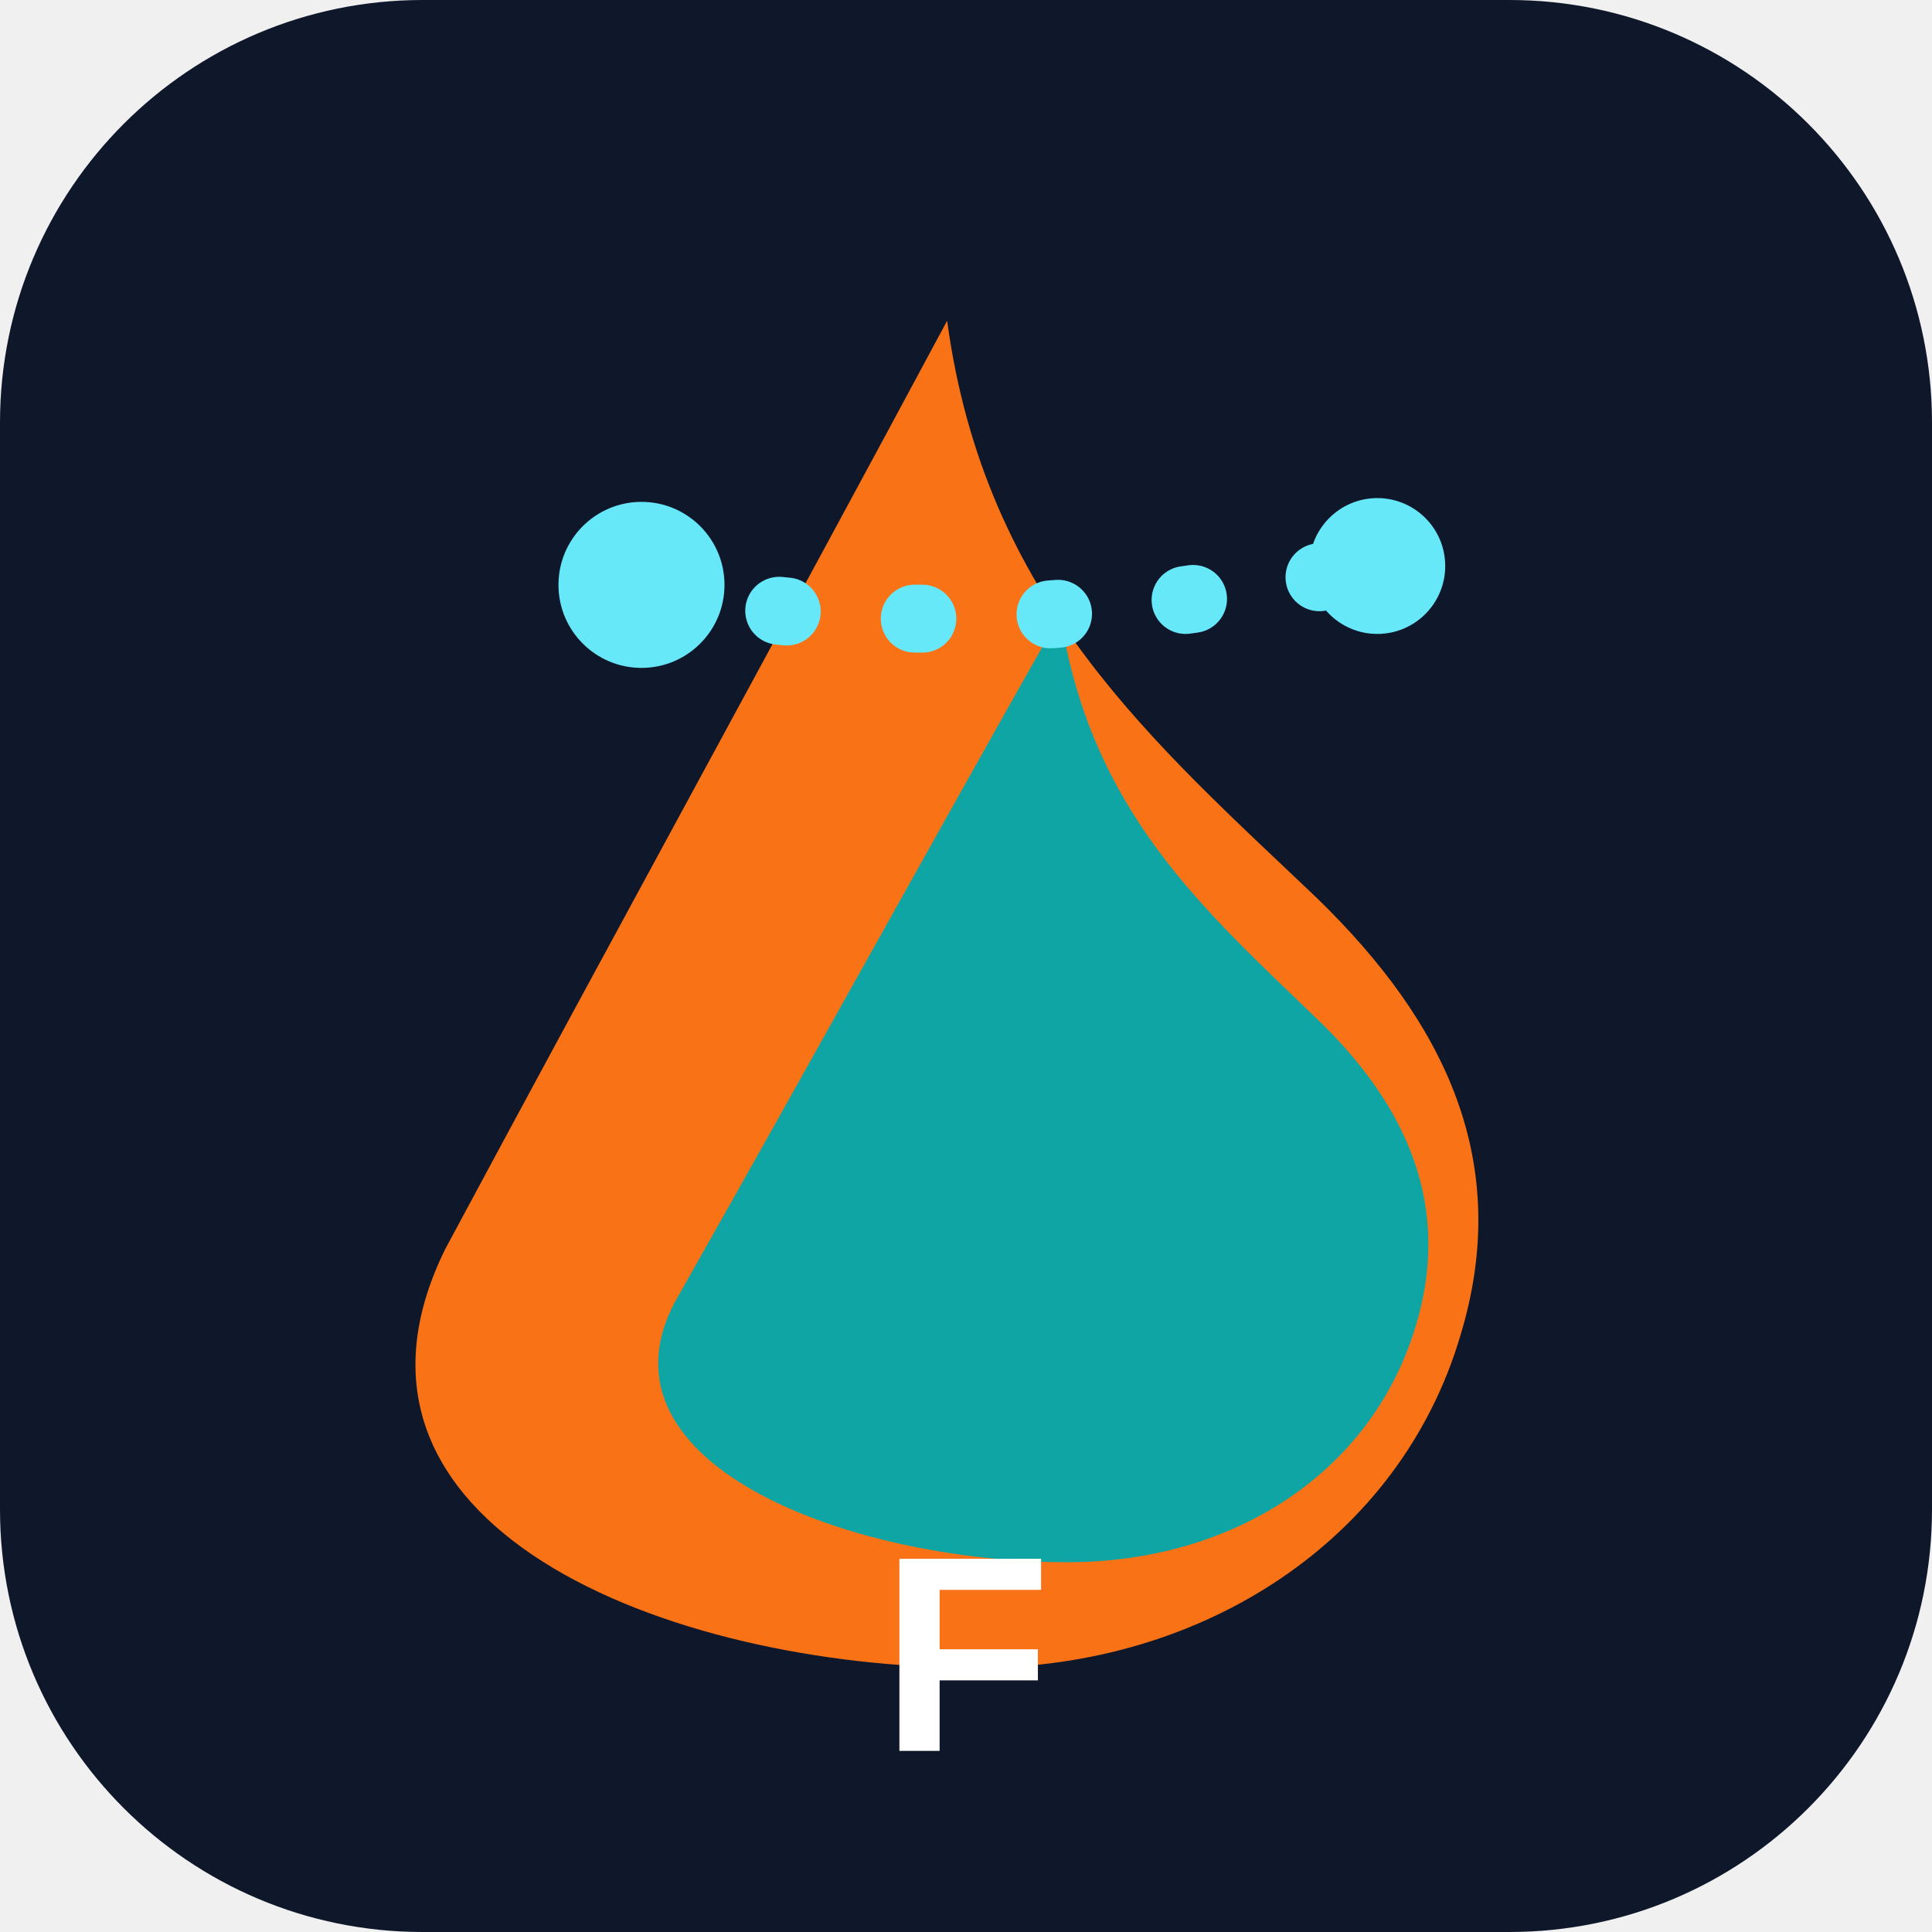
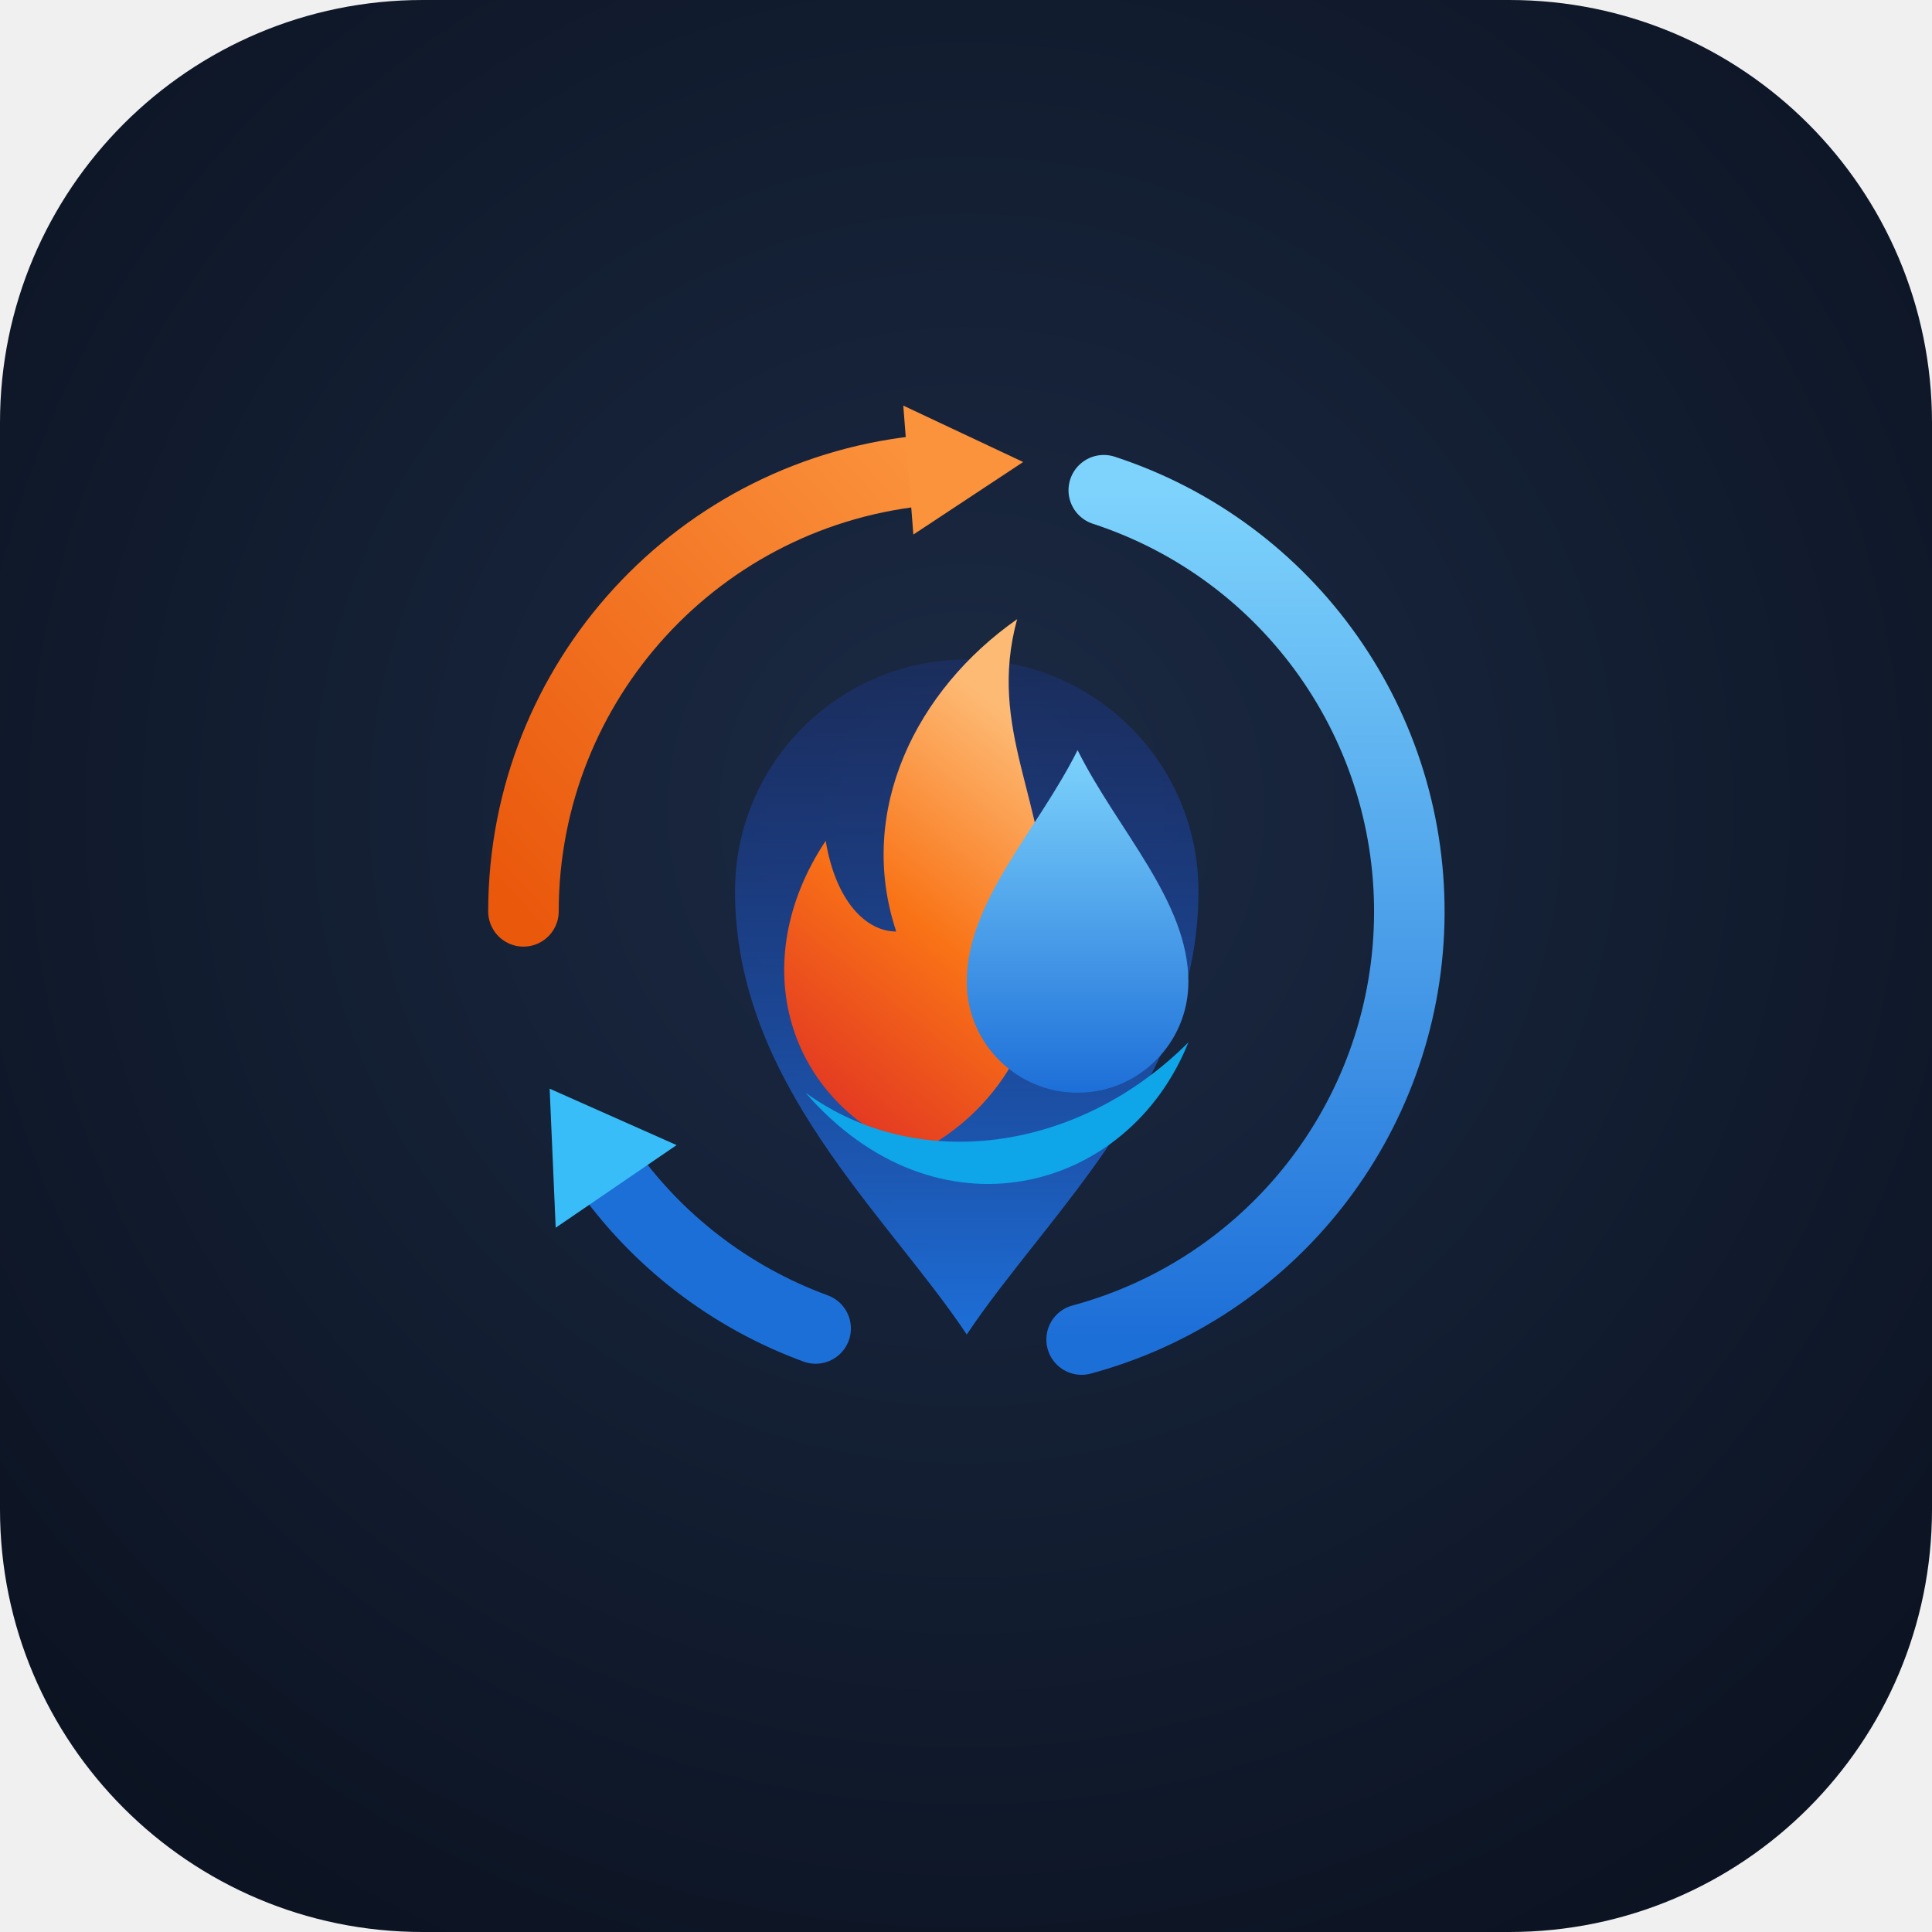
<svg xmlns="http://www.w3.org/2000/svg" viewBox="0 0 512 512" role="img" aria-labelledby="title desc">
-   <rect width="512" height="512" rx="112" fill="#0f172a" />
-   <path d="M118 331c44-82 89-164 133-246 10 74 55 112 98 153 34 33 52 70 38 116-16 54-68 88-128 88-83 0-177-38-141-111z" fill="#f97316" />
-   <path d="M180 343c34-60 67-120 101-180 8 52 38 78 68 107 24 23 36 50 26 82-12 39-49 62-92 62-59 0-129-27-103-71z" fill="#0ea5a4" />
-   <circle cx="170" cy="155" r="22" fill="#67e8f9" />
-   <circle cx="365" cy="150" r="18" fill="#67e8f9" />
-   <path d="M171 156c62 14 129 8 193-6" fill="none" stroke="#67e8f9" stroke-width="18" stroke-linecap="round" stroke-dasharray="2 34" />
-   <text x="256" y="464" text-anchor="middle" font-family="Trebuchet MS, Segoe UI, Arial, sans-serif" font-size="74" font-weight="800" fill="#ffffff">F</text>
+   <defs>
+     <radialGradient id="bg" cx=".5" cy=".42" r=".7">
+       <stop offset="0" stop-color="#1b2a44" />
+       <stop offset="1" stop-color="#0b1220" />
+     </radialGradient>
+     <linearGradient id="fl-orange" x1="0" y1="1" x2="1" y2="0">
+       <stop offset="0" stop-color="#ea580c" />
+       <stop offset="1" stop-color="#fb923c" />
+     </linearGradient>
+     <linearGradient id="fl-blue" x1="0" y1="0" x2="0" y2="1">
+       <stop offset="0" stop-color="#7dd3fc" />
+       <stop offset="1" stop-color="#1d6fd8" />
+     </linearGradient>
+     <linearGradient id="fl-pin" x1="0" y1="0" x2="0" y2="1">
+       <stop offset="0" stop-color="#1e40af" stop-opacity=".25" />
+       <stop offset="1" stop-color="#1d6fd8" />
+     </linearGradient>
+     <linearGradient id="fl-flame" x1="0" y1="1" x2=".4" y2="0">
+       <stop offset="0" stop-color="#dc2626" />
+       <stop offset=".55" stop-color="#f97316" />
+       <stop offset="1" stop-color="#fdba74" />
+     </linearGradient>
+   </defs>
+   <rect width="512" height="512" rx="112" fill="url(#bg)" />
+   <g transform="translate(96 92) scale(2.67)">
+     <path d="M16 56 A44 44 0 0 1 56.2 12.2" fill="none" stroke="url(#fl-orange)" stroke-width="7" stroke-linecap="round" />
+     <path d="M54.7 18.6 L65.6 11.4 L53.7 5.8 Z" fill="#fb923c" />
+     <path d="M73.6 14.2 A44 44 0 0 1 71.4 98.5" fill="none" stroke="url(#fl-blue)" stroke-width="7" stroke-linecap="round" />
+     <path d="M45 97.4 A44 44 0 0 1 24 81.2" fill="none" stroke="#1d6fd8" stroke-width="7" stroke-linecap="round" />
+     <path d="M31.2 79.2 L18.6 73.6 L19.2 87.4 Z" fill="#38bdf8" />
+     <path d="M60 98 C52 86 37 73 37 54 A23 23 0 0 1 83 54 C83 73 68 86 60 98 Z" fill="url(#fl-pin)" />
+     <path d="M55 80 C42 75 38 61 46 49 C47 55 50 58 53 58 C49 46 55 34 65 27 C62 38 68 45 68 57 C68 68 63 76 55 80 Z" fill="url(#fl-flame)" />
+     <path d="M71 40 C75 48 82 55 82 63 A11 11 0 0 1 60 63 C60 55 67 48 71 40 Z" fill="url(#fl-blue)" />
+     <path d="M44 74 C55 82 71 80 82 69 C76 84 57 89 44 74 Z" fill="#0ea5e9" />
+   </g>
</svg>
